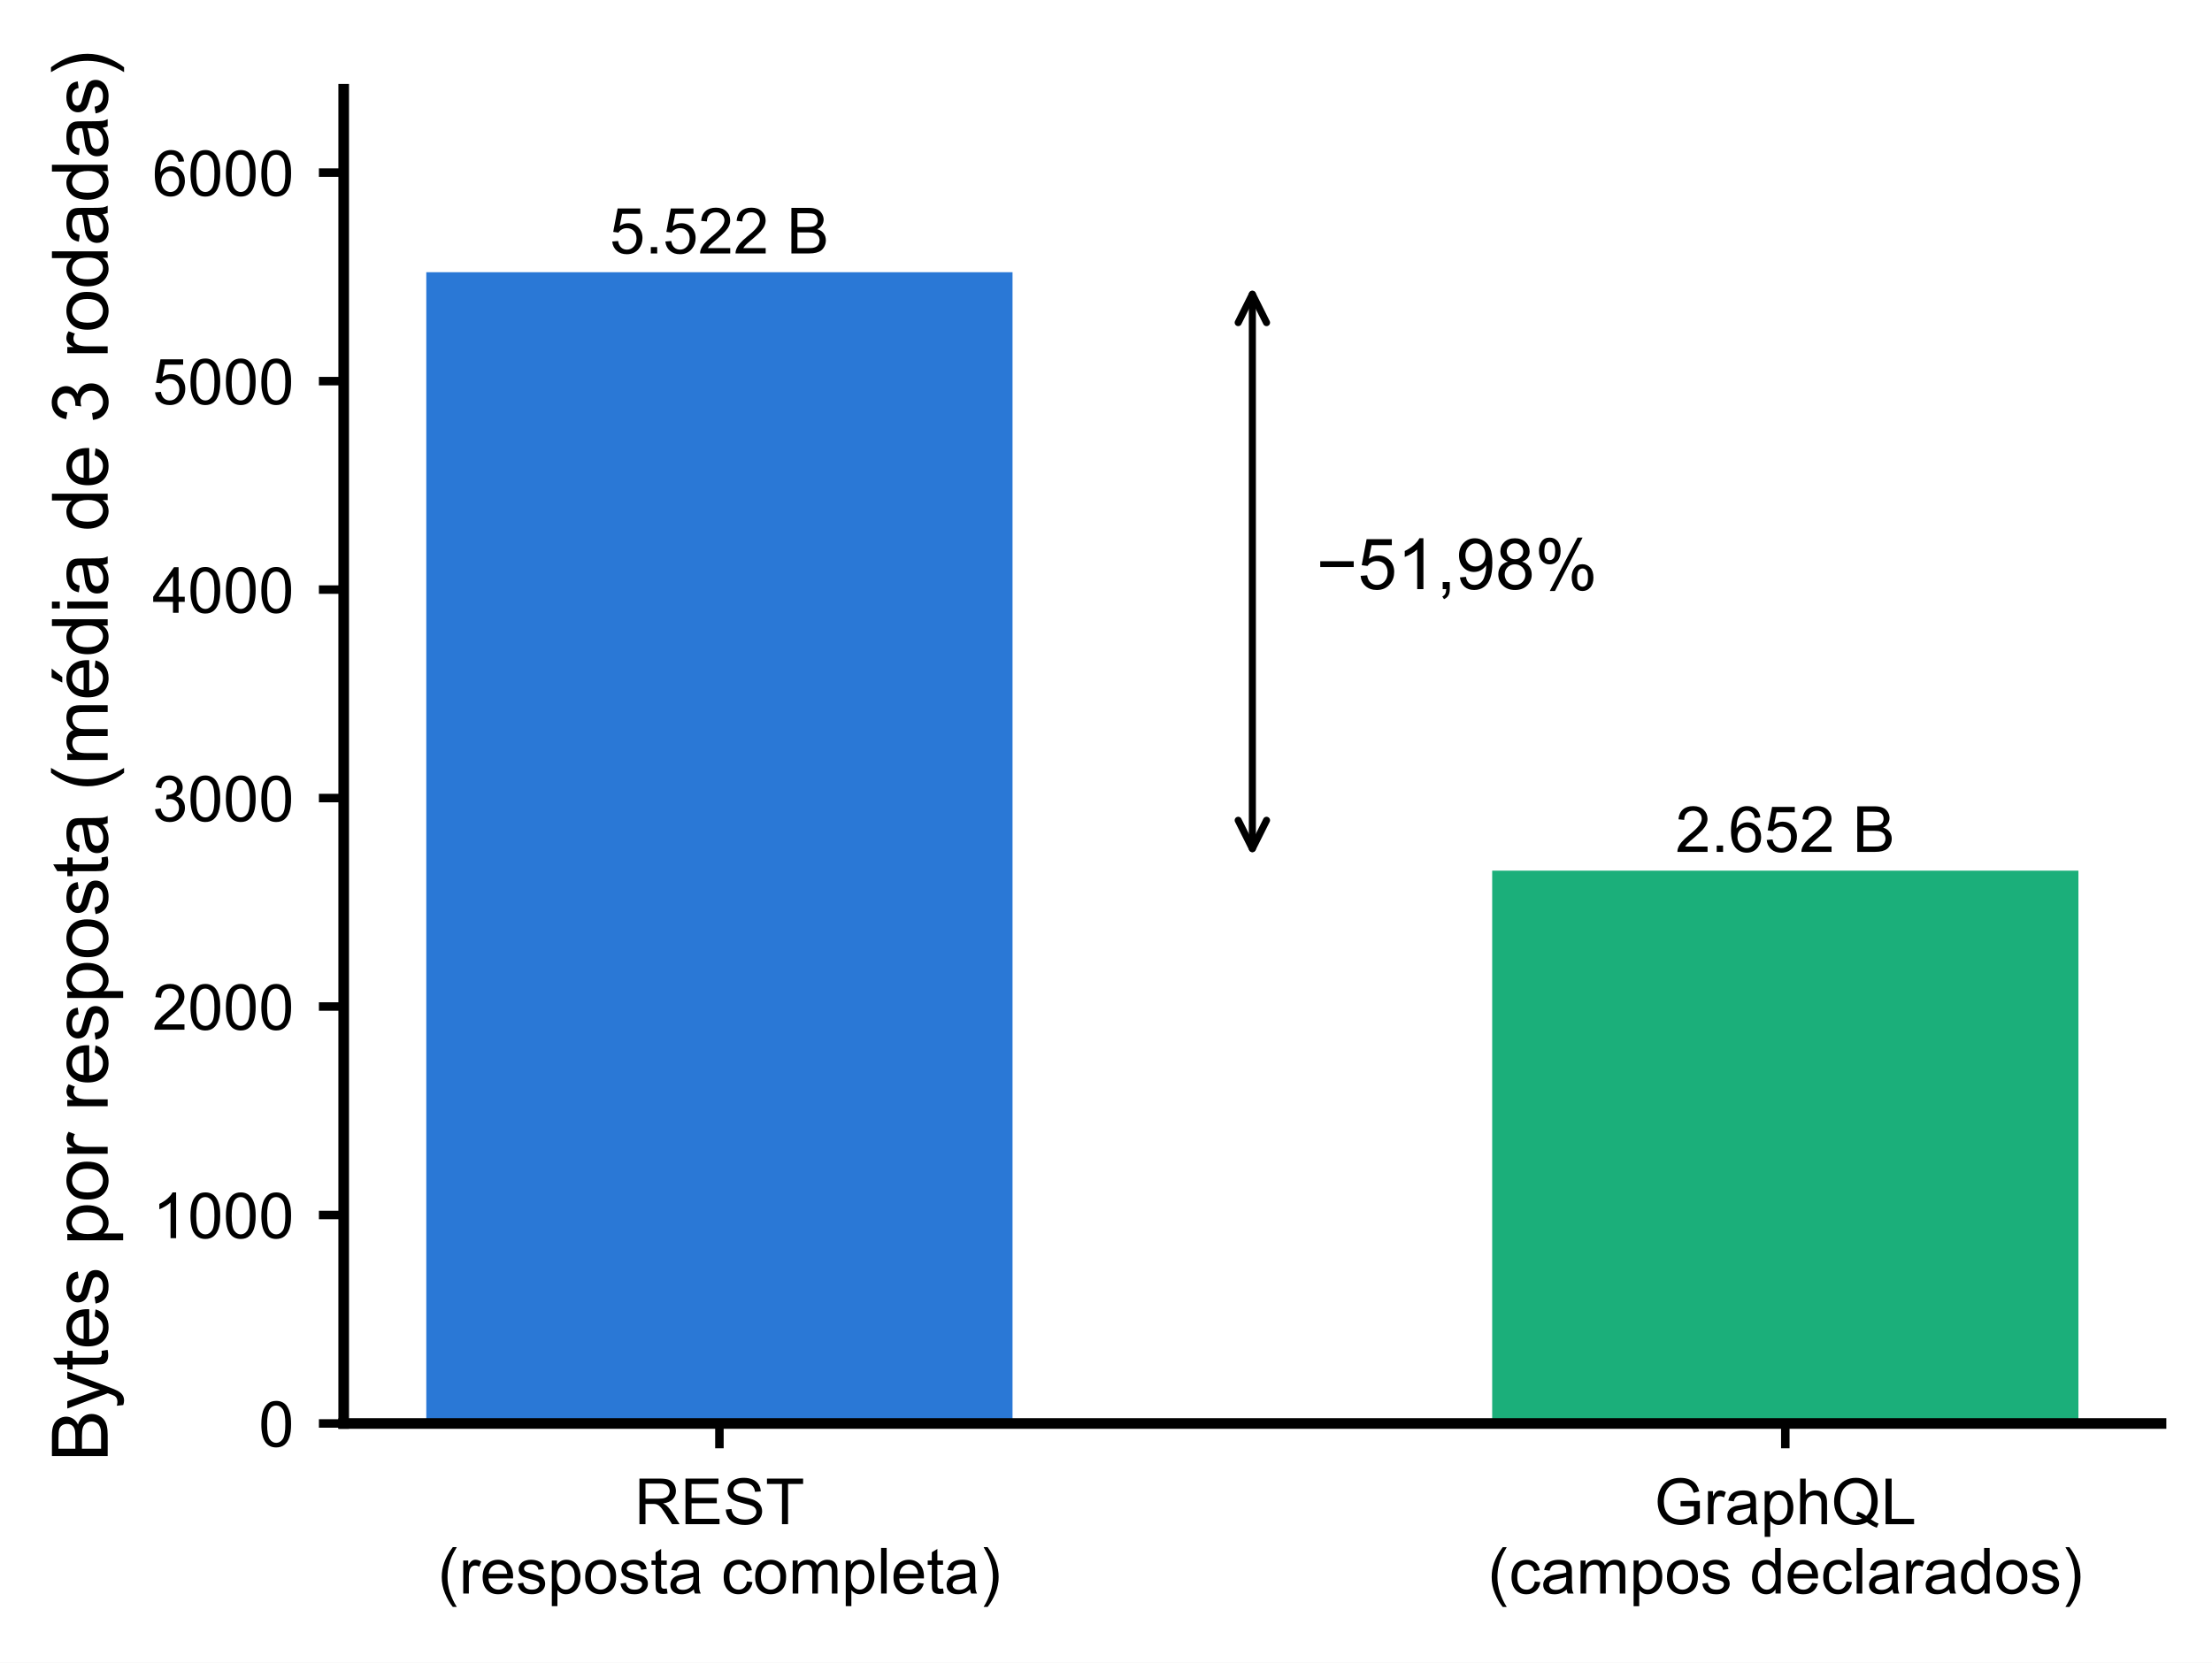
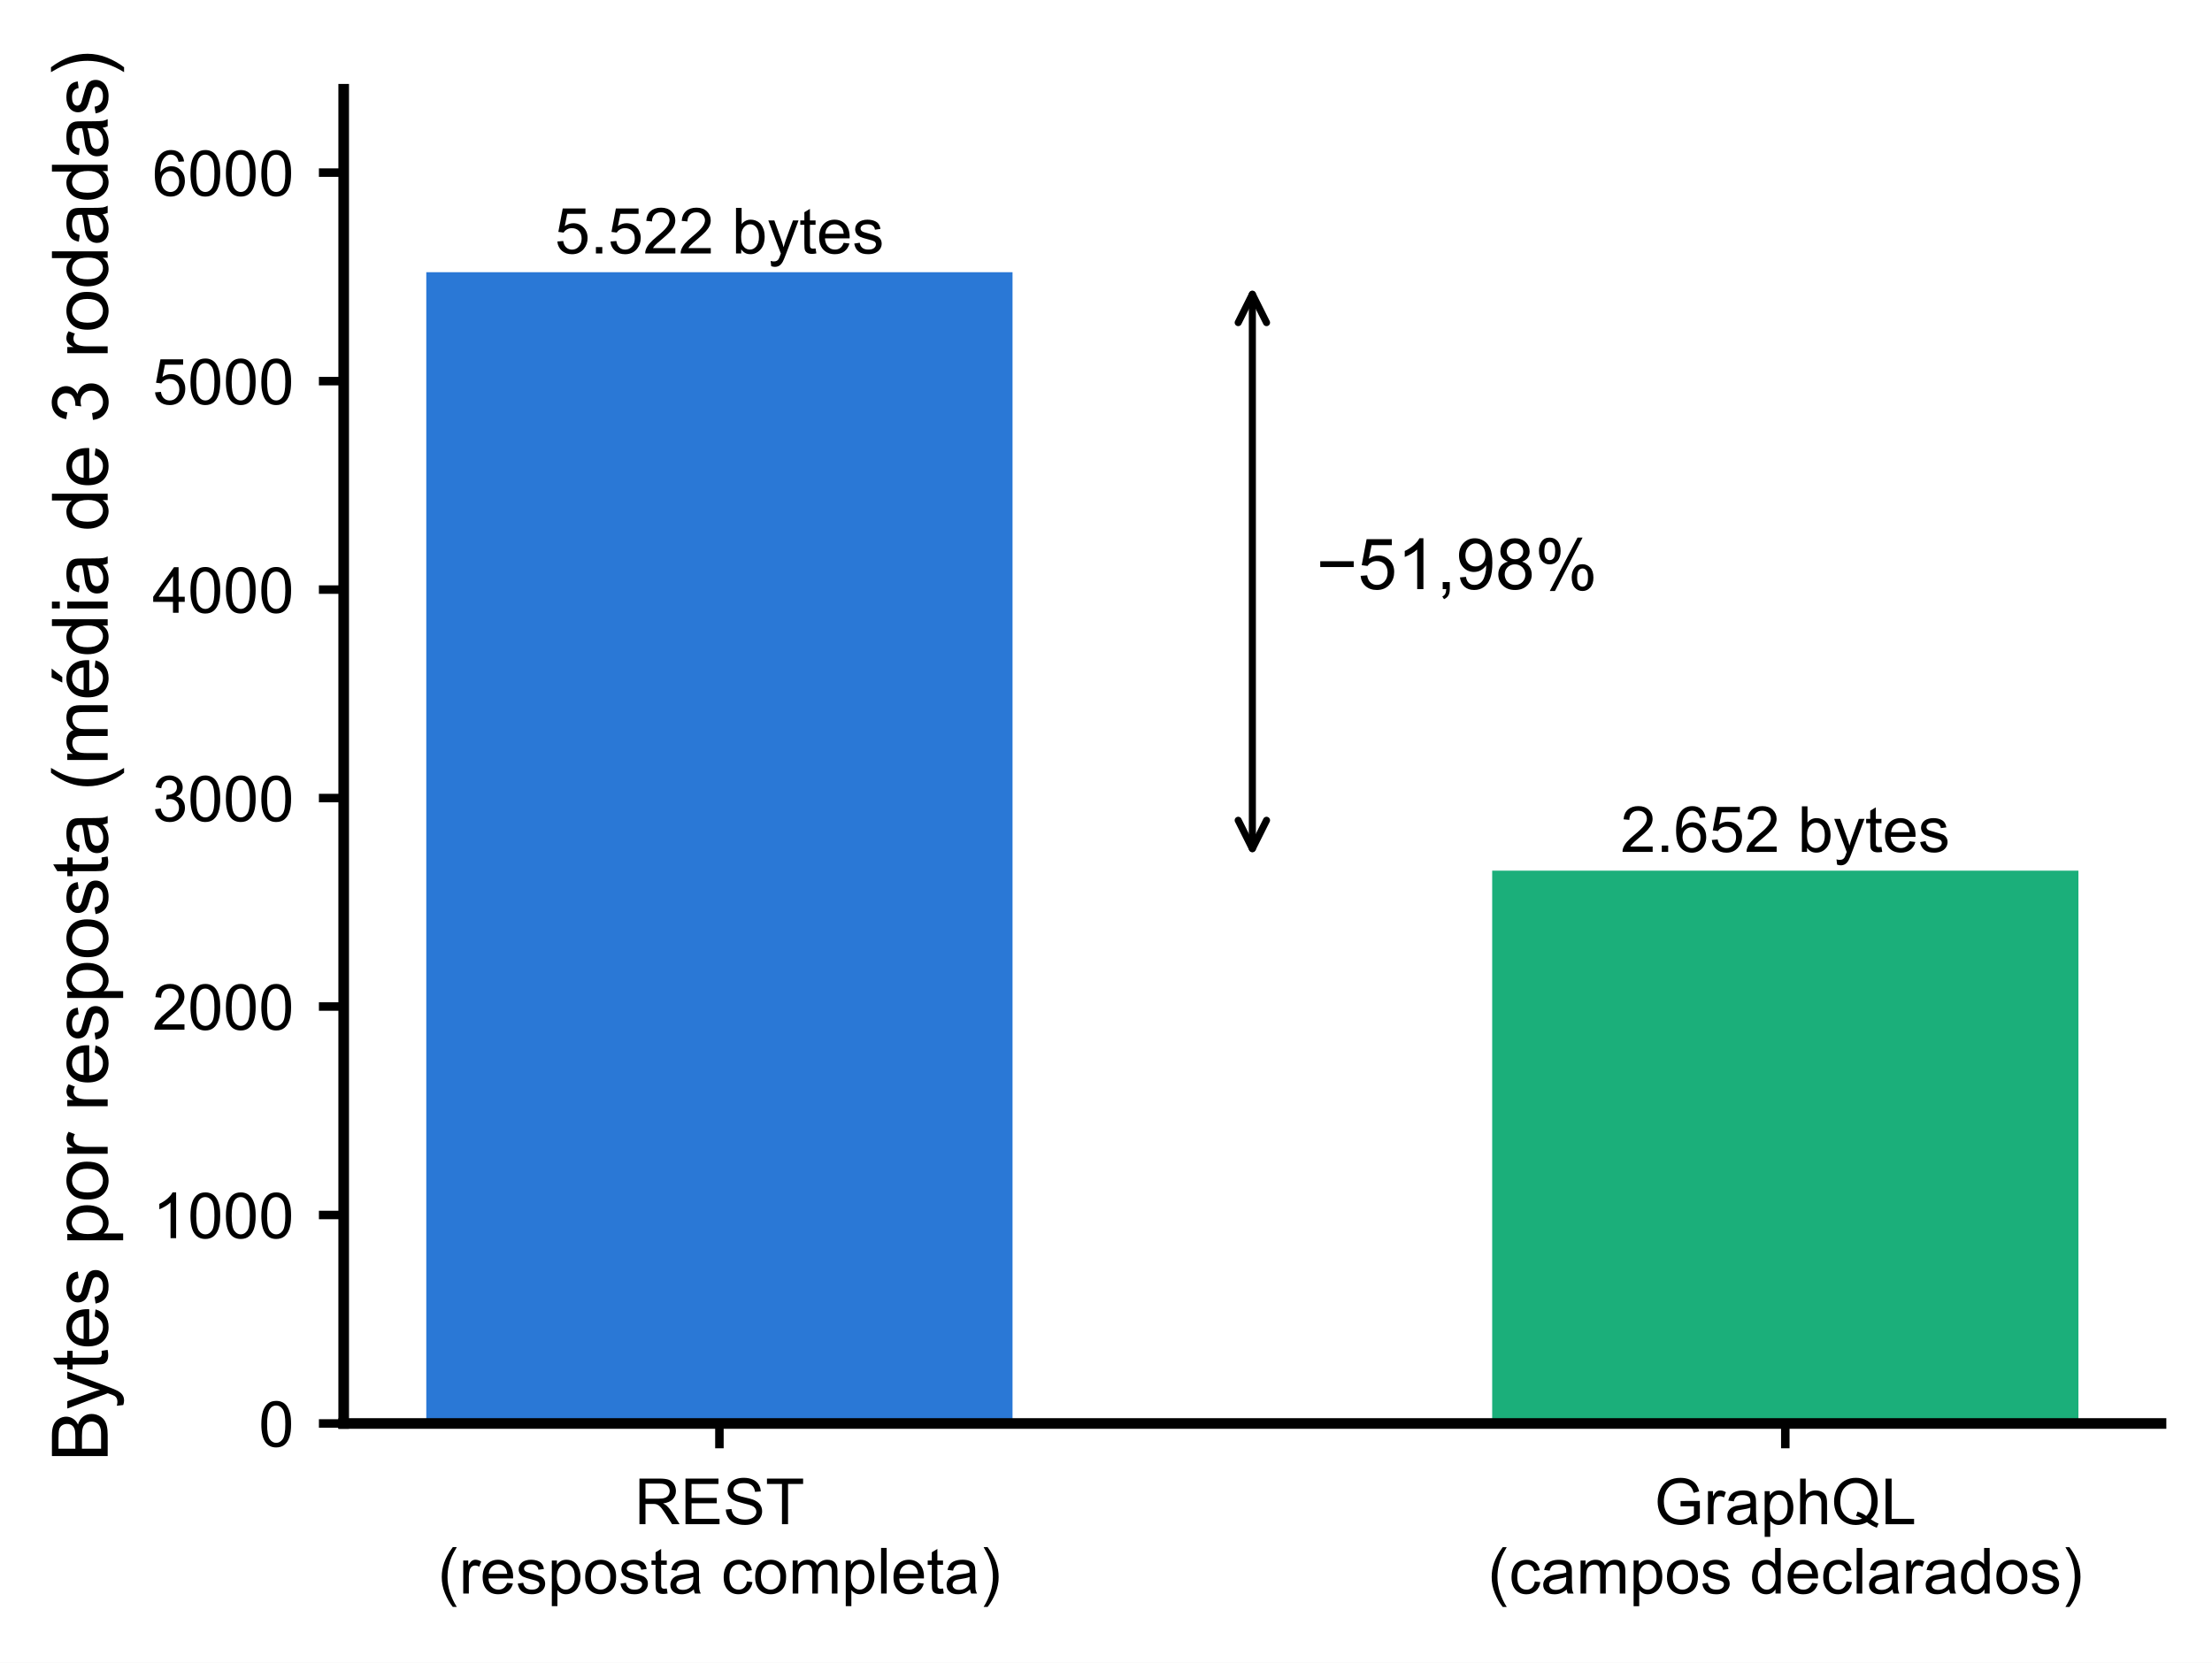
<svg xmlns="http://www.w3.org/2000/svg" xmlns:xlink="http://www.w3.org/1999/xlink" width="312.423pt" height="234.9pt" viewBox="0 0 312.423 234.9" version="1.1">
  <defs>
    <style type="text/css">*{stroke-linejoin: round; stroke-linecap: butt}</style>
  </defs>
  <g id="figure_1">
    <g id="patch_1">
      <path d="M 0 234.9  L 312.423 234.9  L 312.423 0  L 0 0  z " style="fill: #ffffff" />
    </g>
    <g id="axes_1">
      <g id="patch_2">
        <path d="M 48.543 201.104  L 305.223 201.104  L 305.223 12.608  L 48.543 12.608  z " style="fill: #ffffff" />
      </g>
      <g id="patch_3">
-         <path d="M 60.21 201.104  L 143.01 201.104  L 143.01 38.458  L 60.21 38.458  z " clip-path="url(#p9e0b3ec047)" style="fill: #2a78d6" />
+         <path d="M 60.21 201.104  L 143.01 201.104  L 143.01 38.458  L 60.21 38.458  z " clip-path="url(#p2067287249)" style="fill: #2a78d6" />
      </g>
      <g id="patch_4">
-         <path d="M 210.756 201.104  L 293.556 201.104  L 293.556 123.005  L 210.756 123.005  z " clip-path="url(#p9e0b3ec047)" style="fill: #1baf7a" />
+         <path d="M 210.756 201.104  L 293.556 201.104  L 293.556 123.005  L 210.756 123.005  z " clip-path="url(#p2067287249)" style="fill: #1baf7a" />
      </g>
      <g id="matplotlib.axis_1">
        <g id="xtick_1">
          <g id="line2d_1">
            <defs>
-               <path id="m2966f365f0" d="M 0 0  L 0 3.5  " style="stroke: #000000; stroke-width: 1.2" />
+               <path id="m2d2fe594fa" d="M 0 0  L 0 3.5  " style="stroke: #000000; stroke-width: 1.2" />
            </defs>
            <g>
-               <use xlink:href="#m2966f365f0" x="101.61" y="201.104" style="stroke: #000000; stroke-width: 1.2" />
+               <use xlink:href="#m2d2fe594fa" x="101.61" y="201.104" style="stroke: #000000; stroke-width: 1.2" />
            </g>
          </g>
          <g id="text_1">
            <g transform="translate(89.60846 215.3305) scale(0.09 -0.09)">
              <defs>
                <path id="ArialMT-35" d="M 503 0  L 503 4581  L 2534 4581  Q 3147 4581 3465 4457  Q 3784 4334 3975 4021  Q 4166 3709 4166 3331  Q 4166 2844 3850 2509  Q 3534 2175 2875 2084  Q 3116 1969 3241 1856  Q 3506 1613 3744 1247  L 4541 0  L 3778 0  L 3172 953  Q 2906 1366 2734 1584  Q 2563 1803 2427 1890  Q 2291 1978 2150 2013  Q 2047 2034 1813 2034  L 1109 2034  L 1109 0  L 503 0  z M 1109 2559  L 2413 2559  Q 2828 2559 3062 2645  Q 3297 2731 3419 2920  Q 3541 3109 3541 3331  Q 3541 3656 3305 3865  Q 3069 4075 2559 4075  L 1109 4075  L 1109 2559  z " transform="scale(0.015625)" />
                <path id="ArialMT-28" d="M 506 0  L 506 4581  L 3819 4581  L 3819 4041  L 1113 4041  L 1113 2638  L 3647 2638  L 3647 2100  L 1113 2100  L 1113 541  L 3925 541  L 3925 0  L 506 0  z " transform="scale(0.015625)" />
                <path id="ArialMT-36" d="M 288 1472  L 859 1522  Q 900 1178 1048 958  Q 1197 738 1509 602  Q 1822 466 2213 466  Q 2559 466 2825 569  Q 3091 672 3220 851  Q 3350 1031 3350 1244  Q 3350 1459 3225 1620  Q 3100 1781 2813 1891  Q 2628 1963 1997 2114  Q 1366 2266 1113 2400  Q 784 2572 623 2826  Q 463 3081 463 3397  Q 463 3744 659 4045  Q 856 4347 1234 4503  Q 1613 4659 2075 4659  Q 2584 4659 2973 4495  Q 3363 4331 3572 4012  Q 3781 3694 3797 3291  L 3216 3247  Q 3169 3681 2898 3903  Q 2628 4125 2100 4125  Q 1550 4125 1298 3923  Q 1047 3722 1047 3438  Q 1047 3191 1225 3031  Q 1400 2872 2139 2705  Q 2878 2538 3153 2413  Q 3553 2228 3743 1945  Q 3934 1663 3934 1294  Q 3934 928 3725 604  Q 3516 281 3123 101  Q 2731 -78 2241 -78  Q 1619 -78 1198 103  Q 778 284 539 648  Q 300 1013 288 1472  z " transform="scale(0.015625)" />
                <path id="ArialMT-37" d="M 1659 0  L 1659 4041  L 150 4041  L 150 4581  L 3781 4581  L 3781 4041  L 2266 4041  L 2266 0  L 1659 0  z " transform="scale(0.015625)" />
              </defs>
              <use xlink:href="#ArialMT-35" />
              <use xlink:href="#ArialMT-28" transform="translate(72.21875 0)" />
              <use xlink:href="#ArialMT-36" transform="translate(138.9219 0)" />
              <use xlink:href="#ArialMT-37" transform="translate(205.625 0)" />
            </g>
            <g transform="translate(61.84698 225.1259) scale(0.09 -0.09)">
              <defs>
                <path id="ArialMT-b" d="M 1497 -1347  Q 1031 -759 709 28  Q 388 816 388 1659  Q 388 2403 628 3084  Q 909 3875 1497 4659  L 1900 4659  Q 1522 4009 1400 3731  Q 1209 3300 1100 2831  Q 966 2247 966 1656  Q 966 153 1900 -1347  L 1497 -1347  z " transform="scale(0.015625)" />
                <path id="ArialMT-55" d="M 416 0  L 416 3319  L 922 3319  L 922 2816  Q 1116 3169 1280 3281  Q 1444 3394 1641 3394  Q 1925 3394 2219 3213  L 2025 2691  Q 1819 2813 1613 2813  Q 1428 2813 1281 2702  Q 1134 2591 1072 2394  Q 978 2094 978 1738  L 978 0  L 416 0  z " transform="scale(0.015625)" />
                <path id="ArialMT-48" d="M 2694 1069  L 3275 997  Q 3138 488 2766 206  Q 2394 -75 1816 -75  Q 1088 -75 661 373  Q 234 822 234 1631  Q 234 2469 665 2931  Q 1097 3394 1784 3394  Q 2450 3394 2872 2941  Q 3294 2488 3294 1666  Q 3294 1616 3291 1516  L 816 1516  Q 847 969 1125 678  Q 1403 388 1819 388  Q 2128 388 2347 550  Q 2566 713 2694 1069  z M 847 1978  L 2700 1978  Q 2663 2397 2488 2606  Q 2219 2931 1791 2931  Q 1403 2931 1139 2672  Q 875 2413 847 1978  z " transform="scale(0.015625)" />
                <path id="ArialMT-56" d="M 197 991  L 753 1078  Q 800 744 1014 566  Q 1228 388 1613 388  Q 2000 388 2187 545  Q 2375 703 2375 916  Q 2375 1106 2209 1216  Q 2094 1291 1634 1406  Q 1016 1563 777 1677  Q 538 1791 414 1992  Q 291 2194 291 2438  Q 291 2659 392 2848  Q 494 3038 669 3163  Q 800 3259 1026 3326  Q 1253 3394 1513 3394  Q 1903 3394 2198 3281  Q 2494 3169 2634 2976  Q 2775 2784 2828 2463  L 2278 2388  Q 2241 2644 2061 2787  Q 1881 2931 1553 2931  Q 1166 2931 1000 2803  Q 834 2675 834 2503  Q 834 2394 903 2306  Q 972 2216 1119 2156  Q 1203 2125 1616 2013  Q 2213 1853 2448 1751  Q 2684 1650 2818 1456  Q 2953 1263 2953 975  Q 2953 694 2789 445  Q 2625 197 2315 61  Q 2006 -75 1616 -75  Q 969 -75 630 194  Q 291 463 197 991  z " transform="scale(0.015625)" />
                <path id="ArialMT-53" d="M 422 -1272  L 422 3319  L 934 3319  L 934 2888  Q 1116 3141 1344 3267  Q 1572 3394 1897 3394  Q 2322 3394 2647 3175  Q 2972 2956 3137 2557  Q 3303 2159 3303 1684  Q 3303 1175 3120 767  Q 2938 359 2589 142  Q 2241 -75 1856 -75  Q 1575 -75 1351 44  Q 1128 163 984 344  L 984 -1272  L 422 -1272  z M 931 1641  Q 931 1000 1190 694  Q 1450 388 1819 388  Q 2194 388 2461 705  Q 2728 1022 2728 1688  Q 2728 2322 2467 2637  Q 2206 2953 1844 2953  Q 1484 2953 1207 2617  Q 931 2281 931 1641  z " transform="scale(0.015625)" />
                <path id="ArialMT-52" d="M 213 1659  Q 213 2581 725 3025  Q 1153 3394 1769 3394  Q 2453 3394 2887 2945  Q 3322 2497 3322 1706  Q 3322 1066 3130 698  Q 2938 331 2570 128  Q 2203 -75 1769 -75  Q 1072 -75 642 372  Q 213 819 213 1659  z M 791 1659  Q 791 1022 1069 705  Q 1347 388 1769 388  Q 2188 388 2466 706  Q 2744 1025 2744 1678  Q 2744 2294 2464 2611  Q 2184 2928 1769 2928  Q 1347 2928 1069 2612  Q 791 2297 791 1659  z " transform="scale(0.015625)" />
                <path id="ArialMT-57" d="M 1650 503  L 1731 6  Q 1494 -44 1306 -44  Q 1000 -44 831 53  Q 663 150 594 308  Q 525 466 525 972  L 525 2881  L 113 2881  L 113 3319  L 525 3319  L 525 4141  L 1084 4478  L 1084 3319  L 1650 3319  L 1650 2881  L 1084 2881  L 1084 941  Q 1084 700 1114 631  Q 1144 563 1211 522  Q 1278 481 1403 481  Q 1497 481 1650 503  z " transform="scale(0.015625)" />
                <path id="ArialMT-44" d="M 2588 409  Q 2275 144 1986 34  Q 1697 -75 1366 -75  Q 819 -75 525 192  Q 231 459 231 875  Q 231 1119 342 1320  Q 453 1522 633 1644  Q 813 1766 1038 1828  Q 1203 1872 1538 1913  Q 2219 1994 2541 2106  Q 2544 2222 2544 2253  Q 2544 2597 2384 2738  Q 2169 2928 1744 2928  Q 1347 2928 1158 2789  Q 969 2650 878 2297  L 328 2372  Q 403 2725 575 2942  Q 747 3159 1072 3276  Q 1397 3394 1825 3394  Q 2250 3394 2515 3294  Q 2781 3194 2906 3042  Q 3031 2891 3081 2659  Q 3109 2516 3109 2141  L 3109 1391  Q 3109 606 3145 398  Q 3181 191 3288 0  L 2700 0  Q 2613 175 2588 409  z M 2541 1666  Q 2234 1541 1622 1453  Q 1275 1403 1131 1340  Q 988 1278 909 1158  Q 831 1038 831 891  Q 831 666 1001 516  Q 1172 366 1500 366  Q 1825 366 2078 508  Q 2331 650 2450 897  Q 2541 1088 2541 1459  L 2541 1666  z " transform="scale(0.015625)" />
                <path id="ArialMT-3" transform="scale(0.015625)" />
                <path id="ArialMT-46" d="M 2588 1216  L 3141 1144  Q 3050 572 2676 248  Q 2303 -75 1759 -75  Q 1078 -75 664 370  Q 250 816 250 1647  Q 250 2184 428 2587  Q 606 2991 970 3192  Q 1334 3394 1763 3394  Q 2303 3394 2647 3120  Q 2991 2847 3088 2344  L 2541 2259  Q 2463 2594 2264 2762  Q 2066 2931 1784 2931  Q 1359 2931 1093 2626  Q 828 2322 828 1663  Q 828 994 1084 691  Q 1341 388 1753 388  Q 2084 388 2306 591  Q 2528 794 2588 1216  z " transform="scale(0.015625)" />
                <path id="ArialMT-50" d="M 422 0  L 422 3319  L 925 3319  L 925 2853  Q 1081 3097 1340 3245  Q 1600 3394 1931 3394  Q 2300 3394 2536 3241  Q 2772 3088 2869 2813  Q 3263 3394 3894 3394  Q 4388 3394 4653 3120  Q 4919 2847 4919 2278  L 4919 0  L 4359 0  L 4359 2091  Q 4359 2428 4304 2576  Q 4250 2725 4106 2815  Q 3963 2906 3769 2906  Q 3419 2906 3187 2673  Q 2956 2441 2956 1928  L 2956 0  L 2394 0  L 2394 2156  Q 2394 2531 2256 2718  Q 2119 2906 1806 2906  Q 1569 2906 1367 2781  Q 1166 2656 1075 2415  Q 984 2175 984 1722  L 984 0  L 422 0  z " transform="scale(0.015625)" />
                <path id="ArialMT-4f" d="M 409 0  L 409 4581  L 972 4581  L 972 0  L 409 0  z " transform="scale(0.015625)" />
                <path id="ArialMT-c" d="M 791 -1347  L 388 -1347  Q 1322 153 1322 1656  Q 1322 2244 1188 2822  Q 1081 3291 891 3722  Q 769 4003 388 4659  L 791 4659  Q 1378 3875 1659 3084  Q 1900 2403 1900 1659  Q 1900 816 1576 28  Q 1253 -759 791 -1347  z " transform="scale(0.015625)" />
              </defs>
              <use xlink:href="#ArialMT-b" />
              <use xlink:href="#ArialMT-55" transform="translate(33.29688 0)" />
              <use xlink:href="#ArialMT-48" transform="translate(66.59375 0)" />
              <use xlink:href="#ArialMT-56" transform="translate(122.2031 0)" />
              <use xlink:href="#ArialMT-53" transform="translate(172.2031 0)" />
              <use xlink:href="#ArialMT-52" transform="translate(227.8125 0)" />
              <use xlink:href="#ArialMT-56" transform="translate(283.4219 0)" />
              <use xlink:href="#ArialMT-57" transform="translate(333.4219 0)" />
              <use xlink:href="#ArialMT-44" transform="translate(361.2031 0)" />
              <use xlink:href="#ArialMT-3" transform="translate(416.8125 0)" />
              <use xlink:href="#ArialMT-46" transform="translate(444.5938 0)" />
              <use xlink:href="#ArialMT-52" transform="translate(494.5938 0)" />
              <use xlink:href="#ArialMT-50" transform="translate(550.2031 0)" />
              <use xlink:href="#ArialMT-53" transform="translate(633.5 0)" />
              <use xlink:href="#ArialMT-4f" transform="translate(689.1094 0)" />
              <use xlink:href="#ArialMT-48" transform="translate(711.3281 0)" />
              <use xlink:href="#ArialMT-57" transform="translate(766.9375 0)" />
              <use xlink:href="#ArialMT-44" transform="translate(794.7188 0)" />
              <use xlink:href="#ArialMT-c" transform="translate(850.3281 0)" />
            </g>
          </g>
        </g>
        <g id="xtick_2">
          <g id="line2d_2">
            <g>
-               <use xlink:href="#m2966f365f0" x="252.156" y="201.104" style="stroke: #000000; stroke-width: 1.2" />
+               <use xlink:href="#m2d2fe594fa" x="252.156" y="201.104" style="stroke: #000000; stroke-width: 1.2" />
            </g>
          </g>
          <g id="text_2">
            <g transform="translate(233.6472 215.3356) scale(0.09 -0.09)">
              <defs>
                <path id="ArialMT-2a" d="M 2638 1797  L 2638 2334  L 4578 2338  L 4578 638  Q 4131 281 3656 101  Q 3181 -78 2681 -78  Q 2006 -78 1454 211  Q 903 500 622 1047  Q 341 1594 341 2269  Q 341 2938 620 3517  Q 900 4097 1425 4378  Q 1950 4659 2634 4659  Q 3131 4659 3532 4498  Q 3934 4338 4162 4050  Q 4391 3763 4509 3300  L 3963 3150  Q 3859 3500 3706 3700  Q 3553 3900 3268 4020  Q 2984 4141 2638 4141  Q 2222 4141 1919 4014  Q 1616 3888 1430 3681  Q 1244 3475 1141 3228  Q 966 2803 966 2306  Q 966 1694 1177 1281  Q 1388 869 1791 669  Q 2194 469 2647 469  Q 3041 469 3416 620  Q 3791 772 3984 944  L 3984 1797  L 2638 1797  z " transform="scale(0.015625)" />
                <path id="ArialMT-4b" d="M 422 0  L 422 4581  L 984 4581  L 984 2938  Q 1378 3394 1978 3394  Q 2347 3394 2619 3248  Q 2891 3103 3008 2847  Q 3125 2591 3125 2103  L 3125 0  L 2563 0  L 2563 2103  Q 2563 2525 2380 2717  Q 2197 2909 1863 2909  Q 1613 2909 1392 2779  Q 1172 2650 1078 2428  Q 984 2206 984 1816  L 984 0  L 422 0  z " transform="scale(0.015625)" />
                <path id="ArialMT-34" d="M 3966 491  Q 4388 200 4744 66  L 4566 -356  Q 4072 -178 3581 206  Q 3072 -78 2456 -78  Q 1834 -78 1328 222  Q 822 522 548 1065  Q 275 1609 275 2291  Q 275 2969 550 3525  Q 825 4081 1333 4372  Q 1841 4663 2469 4663  Q 3103 4663 3612 4361  Q 4122 4059 4389 3517  Q 4656 2975 4656 2294  Q 4656 1728 4484 1276  Q 4313 825 3966 491  z M 2631 1266  Q 3156 1119 3497 828  Q 4031 1316 4031 2294  Q 4031 2850 3842 3265  Q 3653 3681 3289 3911  Q 2925 4141 2472 4141  Q 1794 4141 1347 3677  Q 900 3213 900 2291  Q 900 1397 1342 919  Q 1784 441 2472 441  Q 2797 441 3084 563  Q 2800 747 2484 825  L 2631 1266  z " transform="scale(0.015625)" />
                <path id="ArialMT-2f" d="M 469 0  L 469 4581  L 1075 4581  L 1075 541  L 3331 541  L 3331 0  L 469 0  z " transform="scale(0.015625)" />
              </defs>
              <use xlink:href="#ArialMT-2a" />
              <use xlink:href="#ArialMT-55" transform="translate(77.78125 0)" />
              <use xlink:href="#ArialMT-44" transform="translate(111.0781 0)" />
              <use xlink:href="#ArialMT-53" transform="translate(166.6875 0)" />
              <use xlink:href="#ArialMT-4b" transform="translate(222.2969 0)" />
              <use xlink:href="#ArialMT-34" transform="translate(277.9062 0)" />
              <use xlink:href="#ArialMT-2f" transform="translate(355.6875 0)" />
            </g>
            <g transform="translate(210.1403 225.131) scale(0.09 -0.09)">
              <defs>
                <path id="ArialMT-47" d="M 2575 0  L 2575 419  Q 2259 -75 1647 -75  Q 1250 -75 917 144  Q 584 363 401 755  Q 219 1147 219 1656  Q 219 2153 384 2558  Q 550 2963 881 3178  Q 1213 3394 1622 3394  Q 1922 3394 2156 3267  Q 2391 3141 2538 2938  L 2538 4581  L 3097 4581  L 3097 0  L 2575 0  z M 797 1656  Q 797 1019 1065 703  Q 1334 388 1700 388  Q 2069 388 2326 689  Q 2584 991 2584 1609  Q 2584 2291 2321 2609  Q 2059 2928 1675 2928  Q 1300 2928 1048 2622  Q 797 2316 797 1656  z " transform="scale(0.015625)" />
              </defs>
              <use xlink:href="#ArialMT-b" />
              <use xlink:href="#ArialMT-46" transform="translate(33.29688 0)" />
              <use xlink:href="#ArialMT-44" transform="translate(83.29688 0)" />
              <use xlink:href="#ArialMT-50" transform="translate(138.9062 0)" />
              <use xlink:href="#ArialMT-53" transform="translate(222.2031 0)" />
              <use xlink:href="#ArialMT-52" transform="translate(277.8125 0)" />
              <use xlink:href="#ArialMT-56" transform="translate(333.4219 0)" />
              <use xlink:href="#ArialMT-3" transform="translate(383.4219 0)" />
              <use xlink:href="#ArialMT-47" transform="translate(411.2031 0)" />
              <use xlink:href="#ArialMT-48" transform="translate(466.8125 0)" />
              <use xlink:href="#ArialMT-46" transform="translate(522.4219 0)" />
              <use xlink:href="#ArialMT-4f" transform="translate(572.4219 0)" />
              <use xlink:href="#ArialMT-44" transform="translate(594.6406 0)" />
              <use xlink:href="#ArialMT-55" transform="translate(650.25 0)" />
              <use xlink:href="#ArialMT-44" transform="translate(683.5469 0)" />
              <use xlink:href="#ArialMT-47" transform="translate(739.1562 0)" />
              <use xlink:href="#ArialMT-52" transform="translate(794.7656 0)" />
              <use xlink:href="#ArialMT-56" transform="translate(850.375 0)" />
              <use xlink:href="#ArialMT-c" transform="translate(900.375 0)" />
            </g>
          </g>
        </g>
      </g>
      <g id="matplotlib.axis_2">
        <g id="ytick_1">
          <g id="line2d_3">
            <defs>
-               <path id="m70477d8d20" d="M 0 0  L -3.5 0  " style="stroke: #000000; stroke-width: 1.2" />
+               <path id="md92fdee030" d="M 0 0  L -3.5 0  " style="stroke: #000000; stroke-width: 1.2" />
            </defs>
            <g>
-               <use xlink:href="#m70477d8d20" x="48.543" y="201.104" style="stroke: #000000; stroke-width: 1.2" />
+               <use xlink:href="#md92fdee030" x="48.543" y="201.104" style="stroke: #000000; stroke-width: 1.2" />
            </g>
          </g>
          <g id="text_3">
            <g transform="translate(36.53799 204.3798) scale(0.09 -0.09)">
              <defs>
                <path id="ArialMT-13" d="M 266 2259  Q 266 3072 433 3567  Q 600 4063 929 4331  Q 1259 4600 1759 4600  Q 2128 4600 2406 4451  Q 2684 4303 2865 4023  Q 3047 3744 3150 3342  Q 3253 2941 3253 2259  Q 3253 1453 3087 958  Q 2922 463 2592 192  Q 2263 -78 1759 -78  Q 1097 -78 719 397  Q 266 969 266 2259  z M 844 2259  Q 844 1131 1108 757  Q 1372 384 1759 384  Q 2147 384 2411 759  Q 2675 1134 2675 2259  Q 2675 3391 2411 3762  Q 2147 4134 1753 4134  Q 1366 4134 1134 3806  Q 844 3388 844 2259  z " transform="scale(0.015625)" />
              </defs>
              <use xlink:href="#ArialMT-13" />
            </g>
          </g>
        </g>
        <g id="ytick_2">
          <g id="line2d_4">
            <g>
-               <use xlink:href="#m70477d8d20" x="48.543" y="171.651" style="stroke: #000000; stroke-width: 1.2" />
+               <use xlink:href="#md92fdee030" x="48.543" y="171.651" style="stroke: #000000; stroke-width: 1.2" />
            </g>
          </g>
          <g id="text_4">
            <g transform="translate(21.52346 174.9273) scale(0.09 -0.09)">
              <defs>
                <path id="ArialMT-14" d="M 2384 0  L 1822 0  L 1822 3584  Q 1619 3391 1289 3197  Q 959 3003 697 2906  L 697 3450  Q 1169 3672 1522 3987  Q 1875 4303 2022 4600  L 2384 4600  L 2384 0  z " transform="scale(0.015625)" />
              </defs>
              <use xlink:href="#ArialMT-14" />
              <use xlink:href="#ArialMT-13" transform="translate(55.60938 0)" />
              <use xlink:href="#ArialMT-13" transform="translate(111.2188 0)" />
              <use xlink:href="#ArialMT-13" transform="translate(166.8281 0)" />
            </g>
          </g>
        </g>
        <g id="ytick_3">
          <g id="line2d_5">
            <g>
-               <use xlink:href="#m70477d8d20" x="48.543" y="142.199" style="stroke: #000000; stroke-width: 1.2" />
+               <use xlink:href="#md92fdee030" x="48.543" y="142.199" style="stroke: #000000; stroke-width: 1.2" />
            </g>
          </g>
          <g id="text_5">
            <g transform="translate(21.52346 145.4748) scale(0.09 -0.09)">
              <defs>
                <path id="ArialMT-15" d="M 3222 541  L 3222 0  L 194 0  Q 188 203 259 391  Q 375 700 629 1000  Q 884 1300 1366 1694  Q 2113 2306 2375 2664  Q 2638 3022 2638 3341  Q 2638 3675 2398 3904  Q 2159 4134 1775 4134  Q 1369 4134 1125 3890  Q 881 3647 878 3216  L 300 3275  Q 359 3922 746 4261  Q 1134 4600 1788 4600  Q 2447 4600 2831 4234  Q 3216 3869 3216 3328  Q 3216 3053 3103 2787  Q 2991 2522 2730 2228  Q 2469 1934 1863 1422  Q 1356 997 1212 845  Q 1069 694 975 541  L 3222 541  z " transform="scale(0.015625)" />
              </defs>
              <use xlink:href="#ArialMT-15" />
              <use xlink:href="#ArialMT-13" transform="translate(55.60938 0)" />
              <use xlink:href="#ArialMT-13" transform="translate(111.2188 0)" />
              <use xlink:href="#ArialMT-13" transform="translate(166.8281 0)" />
            </g>
          </g>
        </g>
        <g id="ytick_4">
          <g id="line2d_6">
            <g>
-               <use xlink:href="#m70477d8d20" x="48.543" y="112.746" style="stroke: #000000; stroke-width: 1.2" />
+               <use xlink:href="#md92fdee030" x="48.543" y="112.746" style="stroke: #000000; stroke-width: 1.2" />
            </g>
          </g>
          <g id="text_6">
            <g transform="translate(21.52346 116.0223) scale(0.09 -0.09)">
              <defs>
                <path id="ArialMT-16" d="M 269 1209  L 831 1284  Q 928 806 1161 595  Q 1394 384 1728 384  Q 2125 384 2398 659  Q 2672 934 2672 1341  Q 2672 1728 2419 1979  Q 2166 2231 1775 2231  Q 1616 2231 1378 2169  L 1441 2663  Q 1497 2656 1531 2656  Q 1891 2656 2178 2843  Q 2466 3031 2466 3422  Q 2466 3731 2256 3934  Q 2047 4138 1716 4138  Q 1388 4138 1169 3931  Q 950 3725 888 3313  L 325 3413  Q 428 3978 793 4289  Q 1159 4600 1703 4600  Q 2078 4600 2393 4439  Q 2709 4278 2876 4000  Q 3044 3722 3044 3409  Q 3044 3113 2884 2869  Q 2725 2625 2413 2481  Q 2819 2388 3044 2092  Q 3269 1797 3269 1353  Q 3269 753 2831 336  Q 2394 -81 1725 -81  Q 1122 -81 723 278  Q 325 638 269 1209  z " transform="scale(0.015625)" />
              </defs>
              <use xlink:href="#ArialMT-16" />
              <use xlink:href="#ArialMT-13" transform="translate(55.60938 0)" />
              <use xlink:href="#ArialMT-13" transform="translate(111.2188 0)" />
              <use xlink:href="#ArialMT-13" transform="translate(166.8281 0)" />
            </g>
          </g>
        </g>
        <g id="ytick_5">
          <g id="line2d_7">
            <g>
-               <use xlink:href="#m70477d8d20" x="48.543" y="83.294" style="stroke: #000000; stroke-width: 1.2" />
+               <use xlink:href="#md92fdee030" x="48.543" y="83.294" style="stroke: #000000; stroke-width: 1.2" />
            </g>
          </g>
          <g id="text_7">
            <g transform="translate(21.52346 86.56983) scale(0.09 -0.09)">
              <defs>
                <path id="ArialMT-17" d="M 2069 0  L 2069 1097  L 81 1097  L 81 1613  L 2172 4581  L 2631 4581  L 2631 1613  L 3250 1613  L 3250 1097  L 2631 1097  L 2631 0  L 2069 0  z M 2069 1613  L 2069 3678  L 634 1613  L 2069 1613  z " transform="scale(0.015625)" />
              </defs>
              <use xlink:href="#ArialMT-17" />
              <use xlink:href="#ArialMT-13" transform="translate(55.60938 0)" />
              <use xlink:href="#ArialMT-13" transform="translate(111.2188 0)" />
              <use xlink:href="#ArialMT-13" transform="translate(166.8281 0)" />
            </g>
          </g>
        </g>
        <g id="ytick_6">
          <g id="line2d_8">
            <g>
-               <use xlink:href="#m70477d8d20" x="48.543" y="53.841" style="stroke: #000000; stroke-width: 1.2" />
+               <use xlink:href="#md92fdee030" x="48.543" y="53.841" style="stroke: #000000; stroke-width: 1.2" />
            </g>
          </g>
          <g id="text_8">
            <g transform="translate(21.52346 57.11733) scale(0.09 -0.09)">
              <defs>
                <path id="ArialMT-18" d="M 266 1200  L 856 1250  Q 922 819 1161 601  Q 1400 384 1738 384  Q 2144 384 2425 690  Q 2706 997 2706 1503  Q 2706 1984 2436 2262  Q 2166 2541 1728 2541  Q 1456 2541 1237 2417  Q 1019 2294 894 2097  L 366 2166  L 809 4519  L 3088 4519  L 3088 3981  L 1259 3981  L 1013 2750  Q 1425 3038 1878 3038  Q 2478 3038 2890 2622  Q 3303 2206 3303 1553  Q 3303 931 2941 478  Q 2500 -78 1738 -78  Q 1113 -78 717 272  Q 322 622 266 1200  z " transform="scale(0.015625)" />
              </defs>
              <use xlink:href="#ArialMT-18" />
              <use xlink:href="#ArialMT-13" transform="translate(55.60938 0)" />
              <use xlink:href="#ArialMT-13" transform="translate(111.2188 0)" />
              <use xlink:href="#ArialMT-13" transform="translate(166.8281 0)" />
            </g>
          </g>
        </g>
        <g id="ytick_7">
          <g id="line2d_9">
            <g>
-               <use xlink:href="#m70477d8d20" x="48.543" y="24.389" style="stroke: #000000; stroke-width: 1.2" />
+               <use xlink:href="#md92fdee030" x="48.543" y="24.389" style="stroke: #000000; stroke-width: 1.2" />
            </g>
          </g>
          <g id="text_9">
            <g transform="translate(21.52346 27.66483) scale(0.09 -0.09)">
              <defs>
                <path id="ArialMT-19" d="M 3184 3459  L 2625 3416  Q 2550 3747 2413 3897  Q 2184 4138 1850 4138  Q 1581 4138 1378 3988  Q 1113 3794 959 3422  Q 806 3050 800 2363  Q 1003 2672 1297 2822  Q 1591 2972 1913 2972  Q 2475 2972 2870 2558  Q 3266 2144 3266 1488  Q 3266 1056 3080 686  Q 2894 316 2569 119  Q 2244 -78 1831 -78  Q 1128 -78 684 439  Q 241 956 241 2144  Q 241 3472 731 4075  Q 1159 4600 1884 4600  Q 2425 4600 2770 4297  Q 3116 3994 3184 3459  z M 888 1484  Q 888 1194 1011 928  Q 1134 663 1356 523  Q 1578 384 1822 384  Q 2178 384 2434 671  Q 2691 959 2691 1453  Q 2691 1928 2437 2201  Q 2184 2475 1800 2475  Q 1419 2475 1153 2201  Q 888 1928 888 1484  z " transform="scale(0.015625)" />
              </defs>
              <use xlink:href="#ArialMT-19" />
              <use xlink:href="#ArialMT-13" transform="translate(55.60938 0)" />
              <use xlink:href="#ArialMT-13" transform="translate(111.2188 0)" />
              <use xlink:href="#ArialMT-13" transform="translate(166.8281 0)" />
            </g>
          </g>
        </g>
        <g id="text_10">
          <g transform="translate(15.2083 206.5114) rotate(-90) scale(0.11 -0.11)">
            <defs>
              <path id="ArialMT-25" d="M 469 0  L 469 4581  L 2188 4581  Q 2713 4581 3030 4442  Q 3347 4303 3526 4014  Q 3706 3725 3706 3409  Q 3706 3116 3547 2856  Q 3388 2597 3066 2438  Q 3481 2316 3704 2022  Q 3928 1728 3928 1328  Q 3928 1006 3792 729  Q 3656 453 3456 303  Q 3256 153 2954 76  Q 2653 0 2216 0  L 469 0  z M 1075 2656  L 2066 2656  Q 2469 2656 2644 2709  Q 2875 2778 2992 2937  Q 3109 3097 3109 3338  Q 3109 3566 3000 3739  Q 2891 3913 2687 3977  Q 2484 4041 1991 4041  L 1075 4041  L 1075 2656  z M 1075 541  L 2216 541  Q 2509 541 2628 563  Q 2838 600 2978 687  Q 3119 775 3209 942  Q 3300 1109 3300 1328  Q 3300 1584 3169 1773  Q 3038 1963 2805 2039  Q 2572 2116 2134 2116  L 1075 2116  L 1075 541  z " transform="scale(0.015625)" />
              <path id="ArialMT-5c" d="M 397 -1278  L 334 -750  Q 519 -800 656 -800  Q 844 -800 956 -737  Q 1069 -675 1141 -563  Q 1194 -478 1313 -144  Q 1328 -97 1363 -6  L 103 3319  L 709 3319  L 1400 1397  Q 1534 1031 1641 628  Q 1738 1016 1872 1384  L 2581 3319  L 3144 3319  L 1881 -56  Q 1678 -603 1566 -809  Q 1416 -1088 1222 -1217  Q 1028 -1347 759 -1347  Q 597 -1347 397 -1278  z " transform="scale(0.015625)" />
              <path id="ArialMT-70" d="M 2694 1069  L 3275 997  Q 3138 488 2766 206  Q 2394 -75 1816 -75  Q 1088 -75 661 373  Q 234 822 234 1631  Q 234 2469 665 2931  Q 1097 3394 1784 3394  Q 2450 3394 2872 2941  Q 3294 2488 3294 1666  Q 3294 1616 3291 1516  L 816 1516  Q 847 969 1125 678  Q 1403 388 1819 388  Q 2128 388 2347 550  Q 2566 713 2694 1069  z M 847 1978  L 2700 1978  Q 2663 2397 2488 2606  Q 2219 2931 1791 2931  Q 1403 2931 1139 2672  Q 875 2413 847 1978  z M 1453 3731  L 1868 4606  L 2606 4606  L 1918 3731  L 1453 3731  z " transform="scale(0.015625)" />
              <path id="ArialMT-4c" d="M 425 3934  L 425 4581  L 988 4581  L 988 3934  L 425 3934  z M 425 0  L 425 3319  L 988 3319  L 988 0  L 425 0  z " transform="scale(0.015625)" />
            </defs>
            <use xlink:href="#ArialMT-25" />
            <use xlink:href="#ArialMT-5c" transform="translate(66.70312 0)" />
            <use xlink:href="#ArialMT-57" transform="translate(116.7031 0)" />
            <use xlink:href="#ArialMT-48" transform="translate(144.4844 0)" />
            <use xlink:href="#ArialMT-56" transform="translate(200.0938 0)" />
            <use xlink:href="#ArialMT-3" transform="translate(250.0938 0)" />
            <use xlink:href="#ArialMT-53" transform="translate(277.875 0)" />
            <use xlink:href="#ArialMT-52" transform="translate(333.4844 0)" />
            <use xlink:href="#ArialMT-55" transform="translate(389.0938 0)" />
            <use xlink:href="#ArialMT-3" transform="translate(422.3906 0)" />
            <use xlink:href="#ArialMT-55" transform="translate(450.1719 0)" />
            <use xlink:href="#ArialMT-48" transform="translate(483.4688 0)" />
            <use xlink:href="#ArialMT-56" transform="translate(539.0781 0)" />
            <use xlink:href="#ArialMT-53" transform="translate(589.0781 0)" />
            <use xlink:href="#ArialMT-52" transform="translate(644.6875 0)" />
            <use xlink:href="#ArialMT-56" transform="translate(700.2969 0)" />
            <use xlink:href="#ArialMT-57" transform="translate(750.2969 0)" />
            <use xlink:href="#ArialMT-44" transform="translate(778.0781 0)" />
            <use xlink:href="#ArialMT-3" transform="translate(833.6875 0)" />
            <use xlink:href="#ArialMT-b" transform="translate(861.4688 0)" />
            <use xlink:href="#ArialMT-50" transform="translate(894.7656 0)" />
            <use xlink:href="#ArialMT-70" transform="translate(978.0625 0)" />
            <use xlink:href="#ArialMT-47" transform="translate(1033.672 0)" />
            <use xlink:href="#ArialMT-4c" transform="translate(1089.281 0)" />
            <use xlink:href="#ArialMT-44" transform="translate(1111.5 0)" />
            <use xlink:href="#ArialMT-3" transform="translate(1167.109 0)" />
            <use xlink:href="#ArialMT-47" transform="translate(1194.891 0)" />
            <use xlink:href="#ArialMT-48" transform="translate(1250.5 0)" />
            <use xlink:href="#ArialMT-3" transform="translate(1306.109 0)" />
            <use xlink:href="#ArialMT-16" transform="translate(1333.891 0)" />
            <use xlink:href="#ArialMT-3" transform="translate(1389.5 0)" />
            <use xlink:href="#ArialMT-55" transform="translate(1417.281 0)" />
            <use xlink:href="#ArialMT-52" transform="translate(1450.578 0)" />
            <use xlink:href="#ArialMT-47" transform="translate(1506.188 0)" />
            <use xlink:href="#ArialMT-44" transform="translate(1561.797 0)" />
            <use xlink:href="#ArialMT-47" transform="translate(1617.406 0)" />
            <use xlink:href="#ArialMT-44" transform="translate(1673.016 0)" />
            <use xlink:href="#ArialMT-56" transform="translate(1728.625 0)" />
            <use xlink:href="#ArialMT-c" transform="translate(1778.625 0)" />
          </g>
        </g>
      </g>
      <g id="patch_5">
        <path d="M 48.543 201.104  L 48.543 12.608  " style="fill: none; stroke: #000000; stroke-width: 1.5; stroke-linejoin: miter; stroke-linecap: square" />
      </g>
      <g id="patch_6">
        <path d="M 48.543 201.104  L 305.223 201.104  " style="fill: none; stroke: #000000; stroke-width: 1.5; stroke-linejoin: miter; stroke-linecap: square" />
      </g>
      <g id="text_11">
-         <g transform="translate(86.09846 35.80744) scale(0.09 -0.09)">
+         <g transform="translate(78.34511 35.80744) scale(0.09 -0.09)">
          <defs>
            <path id="ArialMT-11" d="M 581 0  L 581 641  L 1222 641  L 1222 0  L 581 0  z " transform="scale(0.015625)" />
+             <path id="ArialMT-45" d="M 941 0  L 419 0  L 419 4581  L 981 4581  L 981 2947  Q 1338 3394 1891 3394  Q 2197 3394 2470 3270  Q 2744 3147 2920 2923  Q 3097 2700 3197 2384  Q 3297 2069 3297 1709  Q 3297 856 2875 390  Q 2453 -75 1863 -75  Q 1275 -75 941 416  L 941 0  z M 934 1684  Q 934 1088 1097 822  Q 1363 388 1816 388  Q 2184 388 2453 708  Q 2722 1028 2722 1663  Q 2722 2313 2464 2622  Q 2206 2931 1841 2931  Q 1472 2931 1203 2611  Q 934 2291 934 1684  z " transform="scale(0.015625)" />
          </defs>
          <use xlink:href="#ArialMT-18" />
          <use xlink:href="#ArialMT-11" transform="translate(55.60938 0)" />
          <use xlink:href="#ArialMT-18" transform="translate(83.39062 0)" />
          <use xlink:href="#ArialMT-15" transform="translate(139 0)" />
          <use xlink:href="#ArialMT-15" transform="translate(194.6094 0)" />
          <use xlink:href="#ArialMT-3" transform="translate(250.2188 0)" />
-           <use xlink:href="#ArialMT-25" transform="translate(278 0)" />
+           <use xlink:href="#ArialMT-45" transform="translate(278 0)" />
+           <use xlink:href="#ArialMT-5c" transform="translate(333.6094 0)" />
+           <use xlink:href="#ArialMT-57" transform="translate(383.6094 0)" />
+           <use xlink:href="#ArialMT-48" transform="translate(411.3906 0)" />
+           <use xlink:href="#ArialMT-56" transform="translate(467 0)" />
        </g>
      </g>
      <g id="text_12">
-         <g transform="translate(236.6439 120.3538) scale(0.09 -0.09)">
+         <g transform="translate(228.8906 120.3538) scale(0.09 -0.09)">
          <use xlink:href="#ArialMT-15" />
          <use xlink:href="#ArialMT-11" transform="translate(55.60938 0)" />
          <use xlink:href="#ArialMT-19" transform="translate(83.39062 0)" />
          <use xlink:href="#ArialMT-18" transform="translate(139 0)" />
          <use xlink:href="#ArialMT-15" transform="translate(194.6094 0)" />
          <use xlink:href="#ArialMT-3" transform="translate(250.2188 0)" />
-           <use xlink:href="#ArialMT-25" transform="translate(278 0)" />
+           <use xlink:href="#ArialMT-45" transform="translate(278 0)" />
+           <use xlink:href="#ArialMT-5c" transform="translate(333.6094 0)" />
+           <use xlink:href="#ArialMT-57" transform="translate(383.6094 0)" />
+           <use xlink:href="#ArialMT-48" transform="translate(411.3906 0)" />
+           <use xlink:href="#ArialMT-56" transform="translate(467 0)" />
        </g>
      </g>
      <g id="patch_7">
        <path d="M 176.883 41.576  Q 176.883 80.732 176.883 119.889  " style="fill: none; stroke: #000000; stroke-linecap: round" />
        <path d="M 174.883 45.576  L 176.883 41.576  L 178.883 45.576  " style="fill: none; stroke: #000000; stroke-linecap: round" />
        <path d="M 178.883 115.889  L 176.883 119.889  L 174.883 115.889  " style="fill: none; stroke: #000000; stroke-linecap: round" />
      </g>
      <g id="text_13">
        <g transform="translate(185.9156 83.23087) scale(0.1 -0.1)">
          <defs>
            <path id="ArialMT-ed" d="M 3381 1997  L 356 1997  L 356 2522  L 3381 2522  L 3381 1997  z " transform="scale(0.015625)" />
            <path id="ArialMT-f" d="M 569 0  L 569 641  L 1209 641  L 1209 0  Q 1209 -353 1084 -570  Q 959 -788 688 -906  L 531 -666  Q 709 -588 793 -436  Q 878 -284 888 0  L 569 0  z " transform="scale(0.015625)" />
            <path id="ArialMT-1c" d="M 350 1059  L 891 1109  Q 959 728 1153 556  Q 1347 384 1650 384  Q 1909 384 2104 503  Q 2300 622 2425 820  Q 2550 1019 2634 1356  Q 2719 1694 2719 2044  Q 2719 2081 2716 2156  Q 2547 1888 2255 1720  Q 1963 1553 1622 1553  Q 1053 1553 659 1965  Q 266 2378 266 3053  Q 266 3750 677 4175  Q 1088 4600 1706 4600  Q 2153 4600 2523 4359  Q 2894 4119 3086 3673  Q 3278 3228 3278 2384  Q 3278 1506 3087 986  Q 2897 466 2520 194  Q 2144 -78 1638 -78  Q 1100 -78 759 220  Q 419 519 350 1059  z M 2653 3081  Q 2653 3566 2395 3850  Q 2138 4134 1775 4134  Q 1400 4134 1122 3828  Q 844 3522 844 3034  Q 844 2597 1108 2323  Q 1372 2050 1759 2050  Q 2150 2050 2401 2323  Q 2653 2597 2653 3081  z " transform="scale(0.015625)" />
            <path id="ArialMT-1b" d="M 1131 2484  Q 781 2613 612 2850  Q 444 3088 444 3419  Q 444 3919 803 4259  Q 1163 4600 1759 4600  Q 2359 4600 2725 4251  Q 3091 3903 3091 3403  Q 3091 3084 2923 2848  Q 2756 2613 2416 2484  Q 2838 2347 3058 2040  Q 3278 1734 3278 1309  Q 3278 722 2862 322  Q 2447 -78 1769 -78  Q 1091 -78 675 323  Q 259 725 259 1325  Q 259 1772 486 2073  Q 713 2375 1131 2484  z M 1019 3438  Q 1019 3113 1228 2906  Q 1438 2700 1772 2700  Q 2097 2700 2305 2904  Q 2513 3109 2513 3406  Q 2513 3716 2298 3927  Q 2084 4138 1766 4138  Q 1444 4138 1231 3931  Q 1019 3725 1019 3438  z M 838 1322  Q 838 1081 952 856  Q 1066 631 1291 507  Q 1516 384 1775 384  Q 2178 384 2440 643  Q 2703 903 2703 1303  Q 2703 1709 2433 1975  Q 2163 2241 1756 2241  Q 1359 2241 1098 1978  Q 838 1716 838 1322  z " transform="scale(0.015625)" />
            <path id="ArialMT-8" d="M 372 3481  Q 372 3972 619 4315  Q 866 4659 1334 4659  Q 1766 4659 2048 4351  Q 2331 4044 2331 3447  Q 2331 2866 2045 2552  Q 1759 2238 1341 2238  Q 925 2238 648 2547  Q 372 2856 372 3481  z M 1350 4272  Q 1141 4272 1002 4090  Q 863 3909 863 3425  Q 863 2984 1003 2804  Q 1144 2625 1350 2625  Q 1563 2625 1702 2806  Q 1841 2988 1841 3469  Q 1841 3913 1700 4092  Q 1559 4272 1350 4272  z M 1353 -169  L 3859 4659  L 4316 4659  L 1819 -169  L 1353 -169  z M 3334 1075  Q 3334 1569 3581 1911  Q 3828 2253 4300 2253  Q 4731 2253 5014 1945  Q 5297 1638 5297 1041  Q 5297 459 5011 145  Q 4725 -169 4303 -169  Q 3888 -169 3611 142  Q 3334 453 3334 1075  z M 4316 1866  Q 4103 1866 3964 1684  Q 3825 1503 3825 1019  Q 3825 581 3965 400  Q 4106 219 4313 219  Q 4528 219 4667 400  Q 4806 581 4806 1063  Q 4806 1506 4665 1686  Q 4525 1866 4316 1866  z " transform="scale(0.015625)" />
          </defs>
          <use xlink:href="#ArialMT-ed" />
          <use xlink:href="#ArialMT-18" transform="translate(58.40625 0)" />
          <use xlink:href="#ArialMT-14" transform="translate(114.0156 0)" />
          <use xlink:href="#ArialMT-f" transform="translate(169.625 0)" />
          <use xlink:href="#ArialMT-1c" transform="translate(197.4062 0)" />
          <use xlink:href="#ArialMT-1b" transform="translate(253.0156 0)" />
          <use xlink:href="#ArialMT-8" transform="translate(308.625 0)" />
        </g>
      </g>
    </g>
  </g>
  <defs>
-     <clipPath id="p9e0b3ec047">
+     <clipPath id="p2067287249">
      <rect x="48.543" y="12.608" width="256.68" height="188.496" />
    </clipPath>
  </defs>
</svg>
